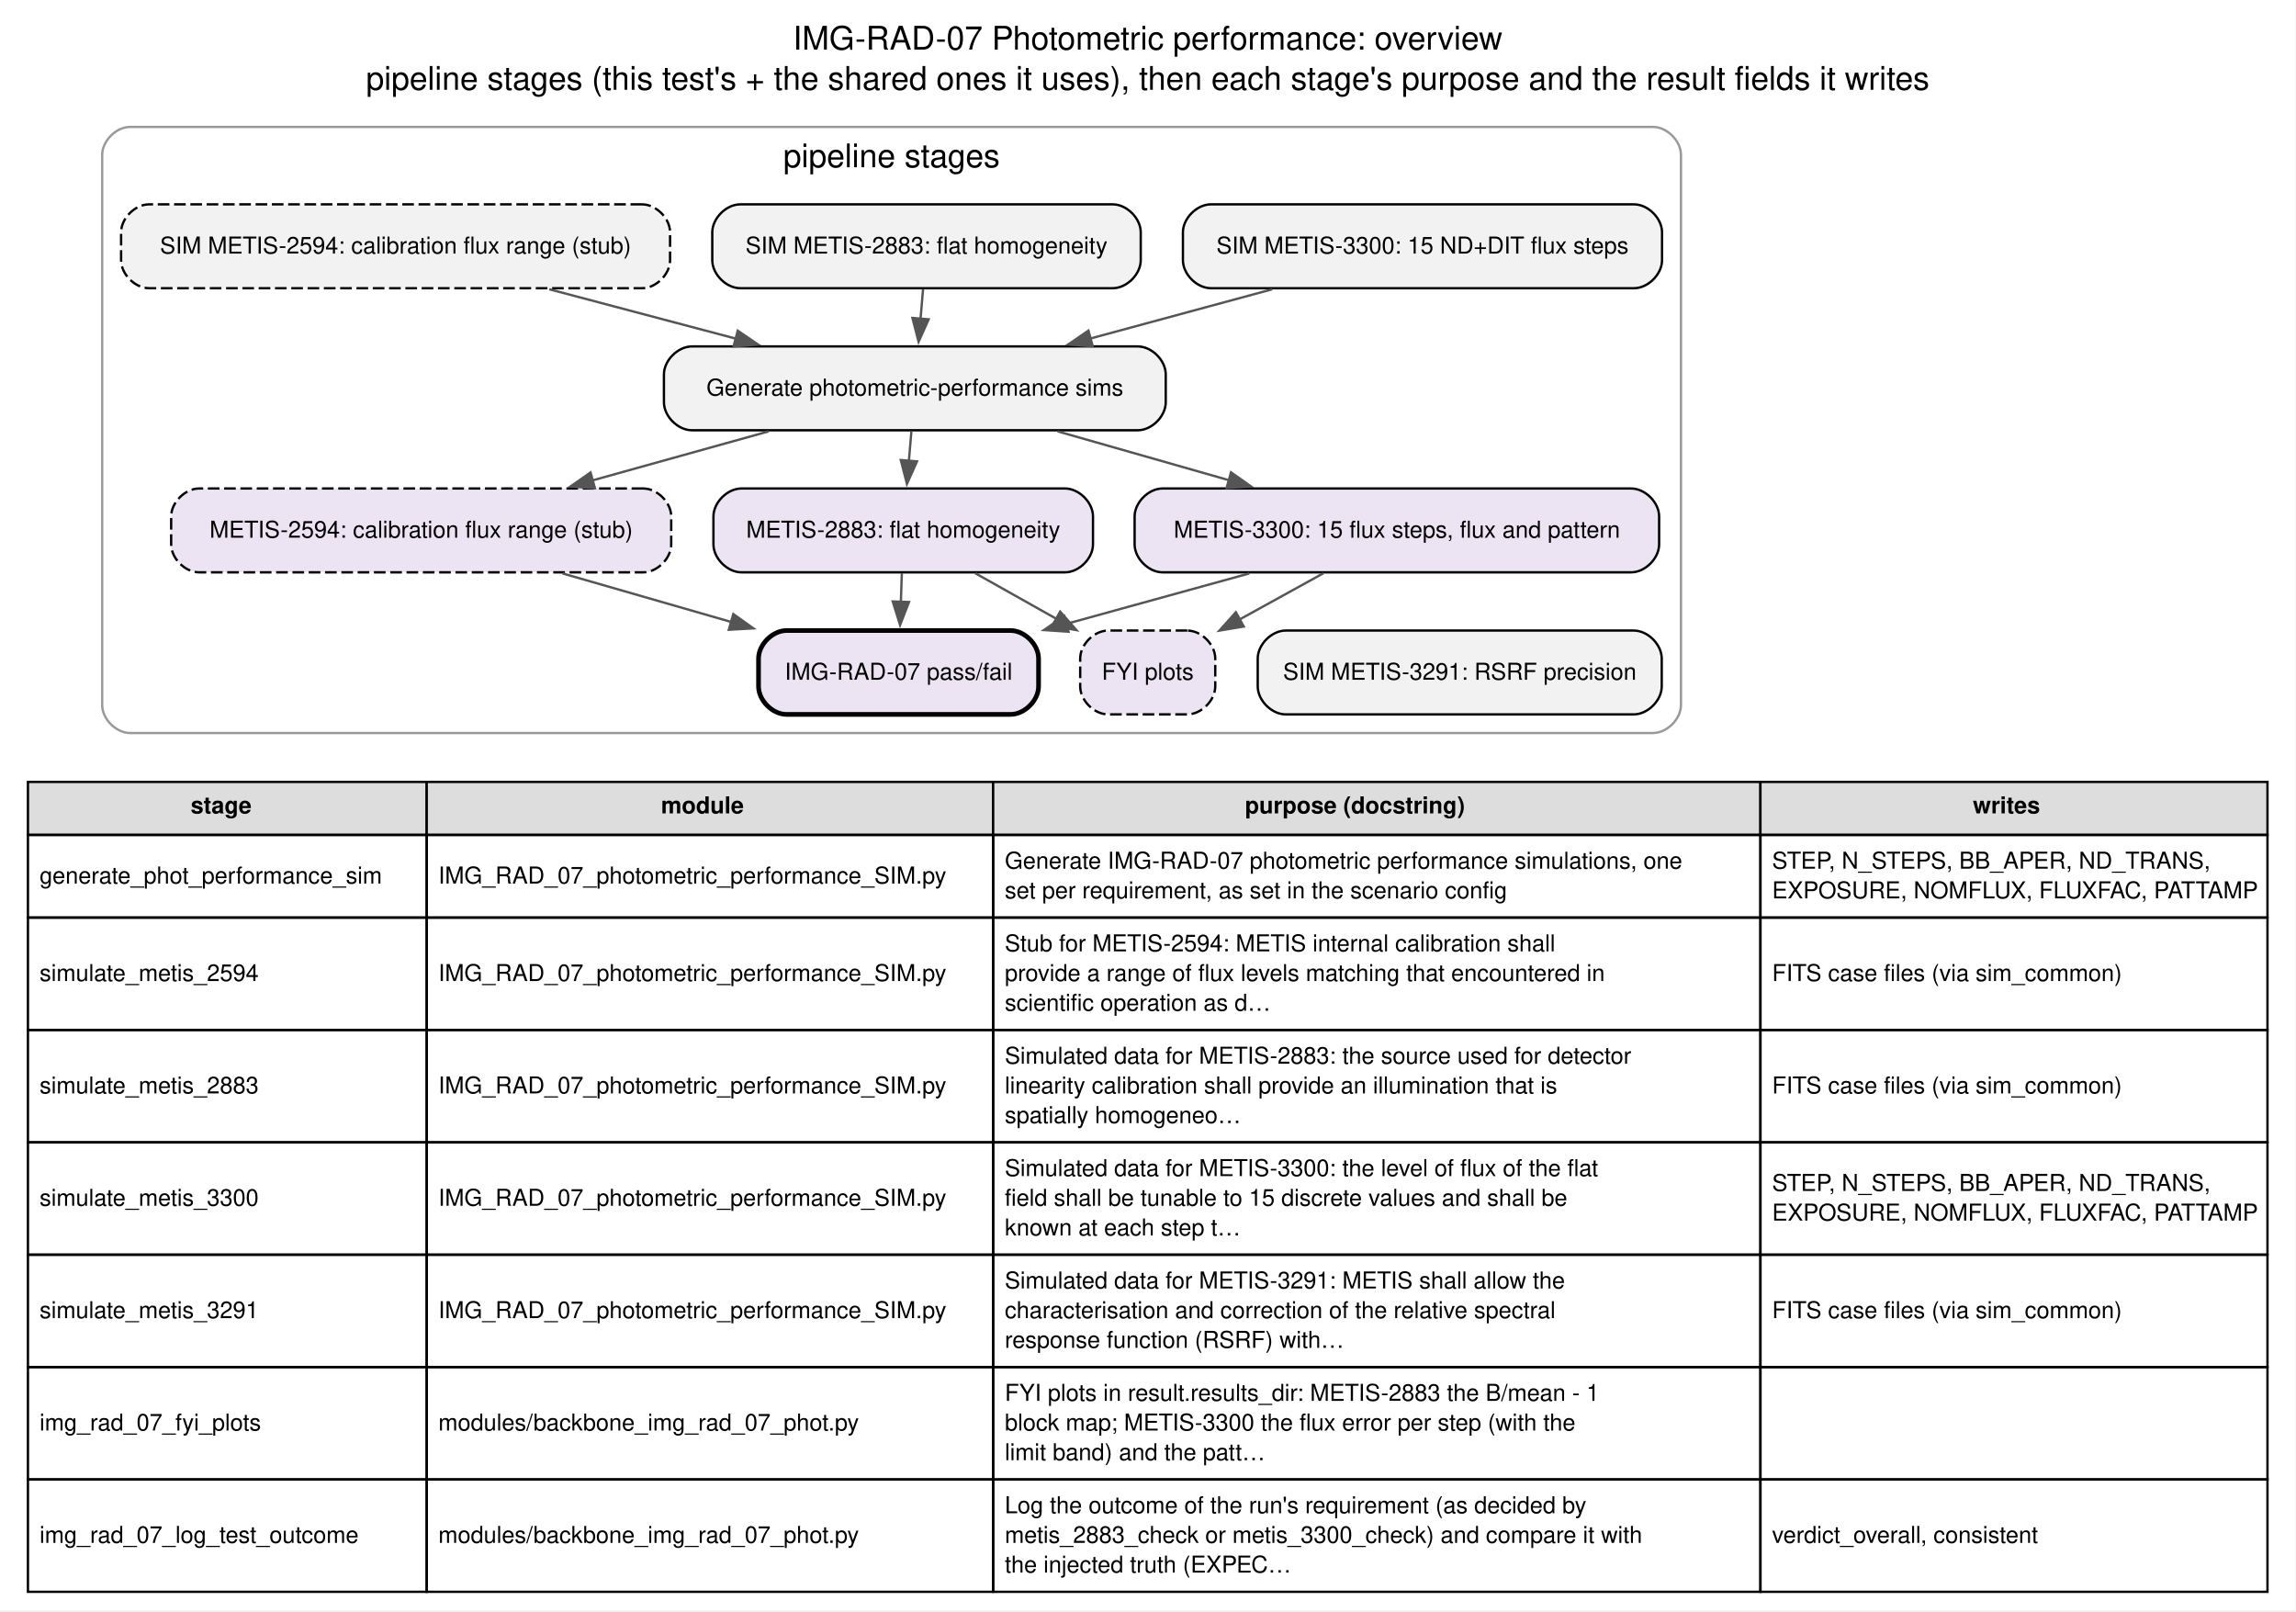
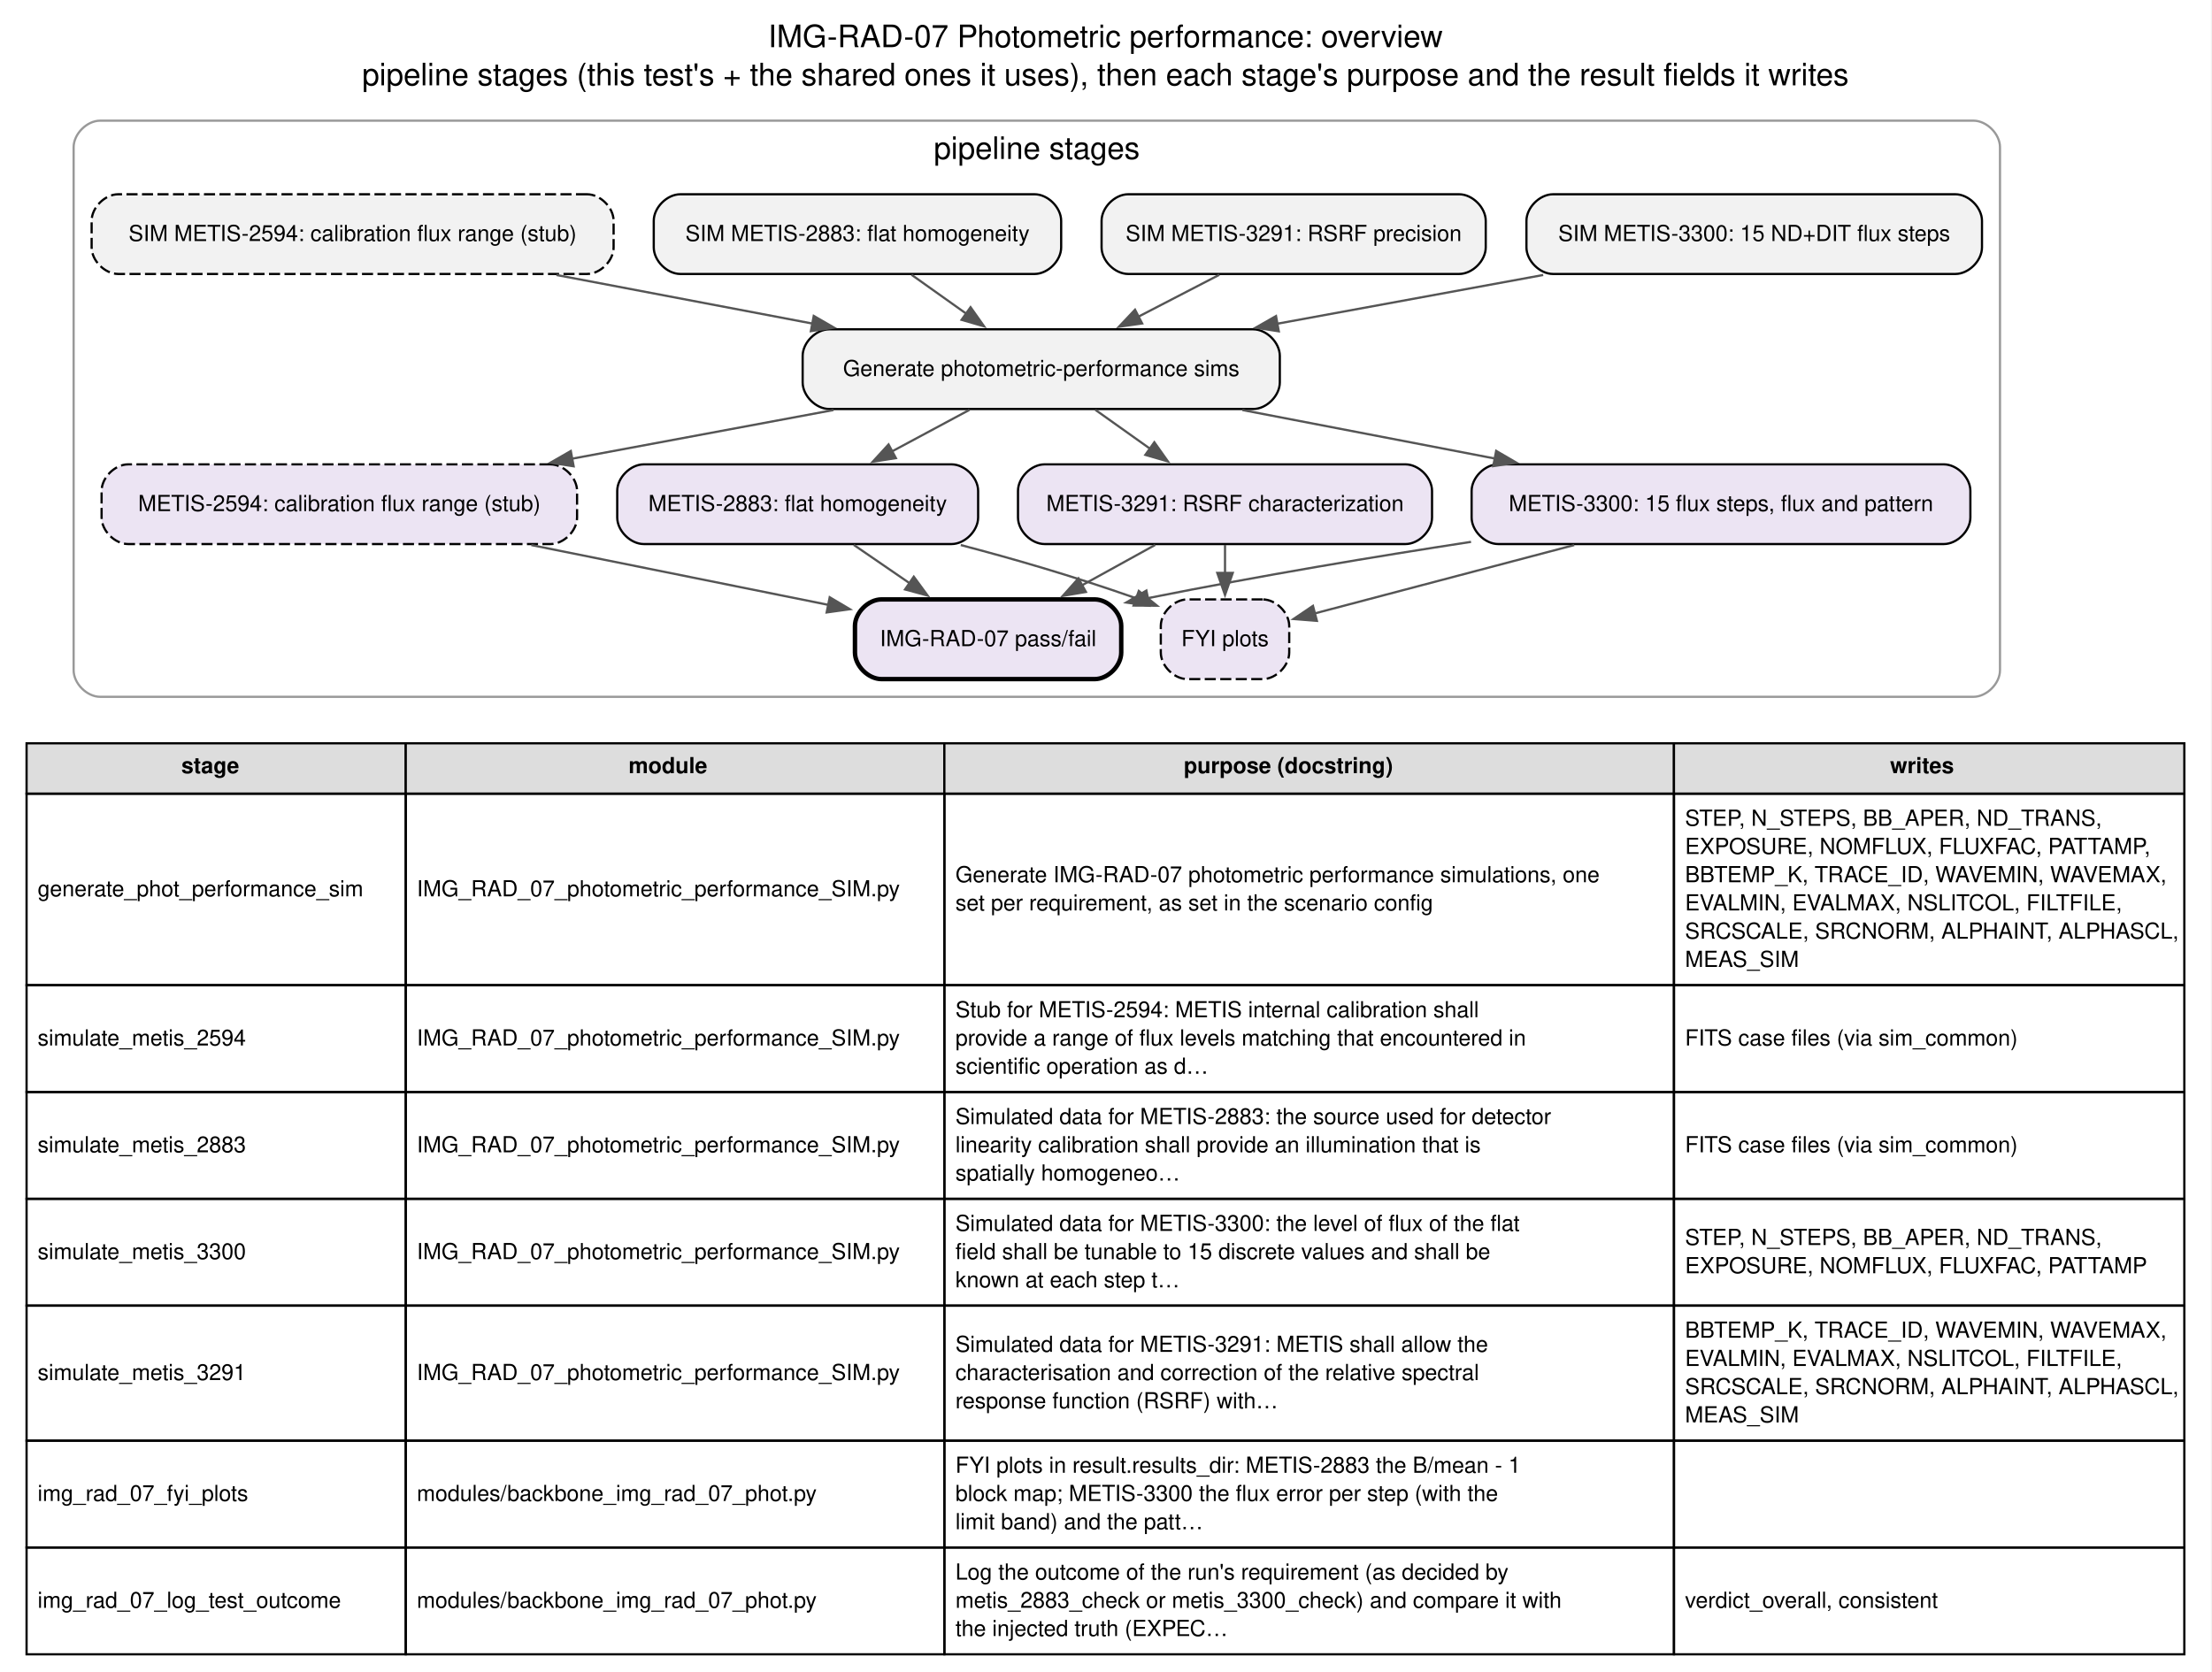
- <svg xmlns="http://www.w3.org/2000/svg" width="986pt" height="692pt" viewBox="0.00 0.00 986.00 692.00">
-   <g id="graph0" class="graph" transform="scale(1 1) rotate(0) translate(4 687.5)">
-     <polygon fill="white" stroke="none" points="-4,4 -4,-687.5 981.75,-687.5 981.75,4 -4,4" />
-     <text xml:space="preserve" text-anchor="middle" x="488.88" y="-666.2" font-family="Helvetica,sans-Serif" font-size="14.00">IMG-RAD-07 Photometric performance: overview</text>
-     <text xml:space="preserve" text-anchor="middle" x="488.88" y="-648.95" font-family="Helvetica,sans-Serif" font-size="14.00">pipeline stages (this test's + the shared ones it uses), then each stage's purpose and the result fields it writes</text>
+ <svg xmlns="http://www.w3.org/2000/svg" width="999pt" height="755pt" viewBox="0.00 0.00 999.00 755.00">
+   <g id="graph0" class="graph" transform="scale(1 1) rotate(0) translate(4 751.25)">
+     <polygon fill="white" stroke="none" points="-4,4 -4,-751.25 994.5,-751.25 994.5,4 -4,4" />
+     <text xml:space="preserve" text-anchor="middle" x="495.25" y="-729.95" font-family="Helvetica,sans-Serif" font-size="14.00">IMG-RAD-07 Photometric performance: overview</text>
+     <text xml:space="preserve" text-anchor="middle" x="495.25" y="-712.7" font-family="Helvetica,sans-Serif" font-size="14.00">pipeline stages (this test's + the shared ones it uses), then each stage's purpose and the result fields it writes</text>
    <g id="clust1" class="cluster">
-       <path fill="none" stroke="#999999" d="M51.88,-372.75C51.88,-372.75 705.88,-372.75 705.88,-372.75 711.88,-372.75 717.88,-378.75 717.88,-384.75 717.88,-384.75 717.88,-621 717.88,-621 717.88,-627 711.88,-633 705.88,-633 705.88,-633 51.88,-633 51.88,-633 45.88,-633 39.88,-627 39.88,-621 39.88,-621 39.88,-384.75 39.88,-384.75 39.88,-378.75 45.88,-372.75 51.88,-372.75" />
-       <text xml:space="preserve" text-anchor="middle" x="378.88" y="-615.7" font-family="Helvetica,sans-Serif" font-size="14.00">pipeline stages</text>
+       <path fill="none" stroke="#999999" d="M41.25,-436.5C41.25,-436.5 887.25,-436.5 887.25,-436.5 893.25,-436.5 899.25,-442.5 899.25,-448.5 899.25,-448.5 899.25,-684.75 899.25,-684.75 899.25,-690.75 893.25,-696.75 887.25,-696.75 887.25,-696.75 41.25,-696.75 41.25,-696.75 35.25,-696.75 29.25,-690.75 29.25,-684.75 29.25,-684.75 29.25,-448.5 29.25,-448.5 29.25,-442.5 35.25,-436.5 41.25,-436.5" />
+       <text xml:space="preserve" text-anchor="middle" x="464.25" y="-679.45" font-family="Helvetica,sans-Serif" font-size="14.00">pipeline stages</text>
    </g>
    <g id="node1" class="node">
-       <path fill="#f2f2f2" stroke="black" d="M484.62,-538.75C484.62,-538.75 293.12,-538.75 293.12,-538.75 287.12,-538.75 281.12,-532.75 281.12,-526.75 281.12,-526.75 281.12,-514.75 281.12,-514.75 281.12,-508.75 287.12,-502.75 293.12,-502.75 293.12,-502.75 484.62,-502.75 484.62,-502.75 490.62,-502.75 496.62,-508.75 496.62,-514.75 496.62,-514.75 496.62,-526.75 496.62,-526.75 496.62,-532.75 490.62,-538.75 484.62,-538.75" />
-       <text xml:space="preserve" text-anchor="middle" x="388.88" y="-517.62" font-family="Helvetica,sans-Serif" font-size="10.00">Generate photometric-performance sims</text>
+       <path fill="#f2f2f2" stroke="black" d="M562,-602.5C562,-602.5 370.5,-602.5 370.5,-602.5 364.5,-602.5 358.5,-596.5 358.5,-590.5 358.5,-590.5 358.5,-578.5 358.5,-578.5 358.5,-572.5 364.5,-566.5 370.5,-566.5 370.5,-566.5 562,-566.5 562,-566.5 568,-566.5 574,-572.5 574,-578.5 574,-578.5 574,-590.5 574,-590.5 574,-596.5 568,-602.5 562,-602.5" />
+       <text xml:space="preserve" text-anchor="middle" x="466.25" y="-581.38" font-family="Helvetica,sans-Serif" font-size="10.00">Generate photometric-performance sims</text>
    </g>
    <g id="node4" class="node">
-       <path fill="#ece4f3" stroke="black" stroke-dasharray="5,2" d="M272.25,-477.75C272.25,-477.75 81.5,-477.75 81.5,-477.75 75.5,-477.75 69.5,-471.75 69.5,-465.75 69.5,-465.75 69.5,-453.75 69.5,-453.75 69.5,-447.75 75.5,-441.75 81.5,-441.75 81.5,-441.75 272.25,-441.75 272.25,-441.75 278.25,-441.75 284.25,-447.75 284.25,-453.75 284.25,-453.75 284.25,-465.75 284.25,-465.75 284.25,-471.75 278.25,-477.75 272.25,-477.75" />
-       <text xml:space="preserve" text-anchor="middle" x="176.88" y="-456.62" font-family="Helvetica,sans-Serif" font-size="10.00">METIS-2594: calibration flux range (stub)</text>
-     </g>
-     <g id="edge9" class="edge">
-       <path fill="none" stroke="#555555" d="M326.13,-502.29C302.3,-495.66 274.96,-488.05 250.24,-481.17" />
-       <polygon fill="#555555" stroke="#555555" points="251.49,-477.88 240.92,-478.57 249.61,-484.63 251.49,-477.88" />
+       <path fill="#ece4f3" stroke="black" stroke-dasharray="5,2" d="M244.62,-541.5C244.62,-541.5 53.88,-541.5 53.88,-541.5 47.88,-541.5 41.88,-535.5 41.88,-529.5 41.88,-529.5 41.88,-517.5 41.88,-517.5 41.88,-511.5 47.88,-505.5 53.88,-505.5 53.88,-505.5 244.62,-505.5 244.62,-505.5 250.62,-505.5 256.62,-511.5 256.62,-517.5 256.62,-517.5 256.62,-529.5 256.62,-529.5 256.62,-535.5 250.62,-541.5 244.62,-541.5" />
+       <text xml:space="preserve" text-anchor="middle" x="149.25" y="-520.38" font-family="Helvetica,sans-Serif" font-size="10.00">METIS-2594: calibration flux range (stub)</text>
+     </g>
+     <g id="edge12" class="edge">
+       <path fill="none" stroke="#555555" d="M372.43,-566.04C335.29,-559.13 292.43,-551.15 254.26,-544.04" />
+       <polygon fill="#555555" stroke="#555555" points="255.07,-540.63 244.59,-542.25 253.79,-547.52 255.07,-540.63" />
    </g>
    <g id="node5" class="node">
-       <path fill="#ece4f3" stroke="black" d="M453.38,-477.75C453.38,-477.75 314.38,-477.75 314.38,-477.75 308.38,-477.75 302.38,-471.75 302.38,-465.75 302.38,-465.75 302.38,-453.75 302.38,-453.75 302.38,-447.75 308.38,-441.75 314.38,-441.75 314.38,-441.75 453.38,-441.75 453.38,-441.75 459.38,-441.75 465.38,-447.75 465.38,-453.75 465.38,-453.75 465.38,-465.75 465.38,-465.75 465.38,-471.75 459.38,-477.75 453.38,-477.75" />
-       <text xml:space="preserve" text-anchor="middle" x="383.88" y="-456.62" font-family="Helvetica,sans-Serif" font-size="10.00">METIS-2883: flat homogeneity</text>
-     </g>
-     <g id="edge10" class="edge">
-       <path fill="none" stroke="#555555" d="M387.4,-502.37C387.06,-498.32 386.69,-493.91 386.31,-489.52" />
-       <polygon fill="#555555" stroke="#555555" points="389.81,-489.39 385.48,-479.72 382.84,-489.98 389.81,-489.39" />
+       <path fill="#ece4f3" stroke="black" d="M425.75,-541.5C425.75,-541.5 286.75,-541.5 286.75,-541.5 280.75,-541.5 274.75,-535.5 274.75,-529.5 274.75,-529.5 274.75,-517.5 274.75,-517.5 274.75,-511.5 280.75,-505.5 286.75,-505.5 286.75,-505.5 425.75,-505.5 425.75,-505.5 431.75,-505.5 437.75,-511.5 437.75,-517.5 437.75,-517.5 437.75,-529.5 437.75,-529.5 437.75,-535.5 431.75,-541.5 425.75,-541.5" />
+       <text xml:space="preserve" text-anchor="middle" x="356.25" y="-520.38" font-family="Helvetica,sans-Serif" font-size="10.00">METIS-2883: flat homogeneity</text>
+     </g>
+     <g id="edge13" class="edge">
+       <path fill="none" stroke="#555555" d="M433.84,-566.12C422.86,-560.23 410.43,-553.56 398.78,-547.31" />
+       <polygon fill="#555555" stroke="#555555" points="400.61,-544.32 390.14,-542.68 397.3,-550.49 400.61,-544.32" />
    </g>
    <g id="node6" class="node">
-       <path fill="#ece4f3" stroke="black" d="M696.5,-477.75C696.5,-477.75 495.25,-477.75 495.25,-477.75 489.25,-477.75 483.25,-471.75 483.25,-465.75 483.25,-465.75 483.25,-453.75 483.25,-453.75 483.25,-447.75 489.25,-441.75 495.25,-441.75 495.25,-441.75 696.5,-441.75 696.5,-441.75 702.5,-441.75 708.5,-447.75 708.5,-453.75 708.5,-453.75 708.5,-465.75 708.5,-465.75 708.5,-471.75 702.5,-477.75 696.5,-477.75" />
-       <text xml:space="preserve" text-anchor="middle" x="595.88" y="-456.62" font-family="Helvetica,sans-Serif" font-size="10.00">METIS-3300: 15 flux steps, flux and pattern</text>
-     </g>
-     <g id="edge11" class="edge">
-       <path fill="none" stroke="#555555" d="M450.14,-502.29C473.3,-495.69 499.86,-488.12 523.91,-481.26" />
-       <polygon fill="#555555" stroke="#555555" points="524.65,-484.69 533.31,-478.58 522.73,-477.96 524.65,-484.69" />
+       <path fill="#ece4f3" stroke="black" d="M630.75,-541.5C630.75,-541.5 467.75,-541.5 467.75,-541.5 461.75,-541.5 455.75,-535.5 455.75,-529.5 455.75,-529.5 455.75,-517.5 455.75,-517.5 455.75,-511.5 461.75,-505.5 467.75,-505.5 467.75,-505.5 630.75,-505.5 630.75,-505.5 636.75,-505.5 642.75,-511.5 642.75,-517.5 642.75,-517.5 642.75,-529.5 642.75,-529.5 642.75,-535.5 636.75,-541.5 630.75,-541.5" />
+       <text xml:space="preserve" text-anchor="middle" x="549.25" y="-520.38" font-family="Helvetica,sans-Serif" font-size="10.00">METIS-3291: RSRF characterization</text>
+     </g>
+     <g id="edge14" class="edge">
+       <path fill="none" stroke="#555555" d="M490.7,-566.12C498.49,-560.59 507.24,-554.36 515.55,-548.45" />
+       <polygon fill="#555555" stroke="#555555" points="517.33,-551.49 523.45,-542.84 513.27,-545.78 517.33,-551.49" />
+     </g>
+     <g id="node7" class="node">
+       <path fill="#ece4f3" stroke="black" d="M873.88,-541.5C873.88,-541.5 672.62,-541.5 672.62,-541.5 666.62,-541.5 660.62,-535.5 660.62,-529.5 660.62,-529.5 660.62,-517.5 660.62,-517.5 660.62,-511.5 666.62,-505.5 672.62,-505.5 672.62,-505.5 873.88,-505.5 873.88,-505.5 879.88,-505.5 885.88,-511.5 885.88,-517.5 885.88,-517.5 885.88,-529.5 885.88,-529.5 885.88,-535.5 879.88,-541.5 873.88,-541.5" />
+       <text xml:space="preserve" text-anchor="middle" x="773.25" y="-520.38" font-family="Helvetica,sans-Serif" font-size="10.00">METIS-3300: 15 flux steps, flux and pattern</text>
+     </g>
+     <g id="edge15" class="edge">
+       <path fill="none" stroke="#555555" d="M557.11,-566.04C592.93,-559.16 634.23,-551.22 671.07,-544.14" />
+       <polygon fill="#555555" stroke="#555555" points="671.71,-547.58 680.87,-542.25 670.39,-540.7 671.71,-547.58" />
    </g>
    <g id="node2" class="node">
-       <path fill="#ece4f3" stroke="black" stroke-dasharray="5,2" d="M505.88,-416.75C505.88,-416.75 471.88,-416.75 471.88,-416.75 465.88,-416.75 459.88,-410.75 459.88,-404.75 459.88,-404.75 459.88,-392.75 459.88,-392.75 459.88,-386.75 465.88,-380.75 471.88,-380.75 471.88,-380.75 505.88,-380.75 505.88,-380.75 511.88,-380.75 517.88,-386.75 517.88,-392.75 517.88,-392.75 517.88,-404.75 517.88,-404.75 517.88,-410.75 511.88,-416.75 505.88,-416.75" />
-       <text xml:space="preserve" text-anchor="middle" x="488.88" y="-395.62" font-family="Helvetica,sans-Serif" font-size="10.00">FYI plots</text>
-     </g>
-     <g id="node11" class="node">
-       <polygon fill="#dddddd" stroke="none" points="8,-329 8,-351.75 179.25,-351.75 179.25,-329 8,-329" />
-       <polygon fill="none" stroke="black" points="8,-329 8,-351.75 179.25,-351.75 179.25,-329 8,-329" />
-       <text xml:space="preserve" text-anchor="start" x="77.88" y="-338.25" font-family="Helvetica,sans-Serif" font-weight="bold" font-size="10.00">stage</text>
-       <polygon fill="#dddddd" stroke="none" points="179.25,-329 179.25,-351.75 422.5,-351.75 422.5,-329 179.25,-329" />
-       <polygon fill="none" stroke="black" points="179.25,-329 179.25,-351.75 422.5,-351.75 422.5,-329 179.25,-329" />
-       <text xml:space="preserve" text-anchor="start" x="279.88" y="-338.25" font-family="Helvetica,sans-Serif" font-weight="bold" font-size="10.00">module</text>
-       <polygon fill="#dddddd" stroke="none" points="422.5,-329 422.5,-351.75 752,-351.75 752,-329 422.5,-329" />
-       <polygon fill="none" stroke="black" points="422.5,-329 422.5,-351.75 752,-351.75 752,-329 422.5,-329" />
-       <text xml:space="preserve" text-anchor="start" x="530.62" y="-338.25" font-family="Helvetica,sans-Serif" font-weight="bold" font-size="10.00">purpose (docstring)</text>
-       <polygon fill="#dddddd" stroke="none" points="752,-329 752,-351.75 969.75,-351.75 969.75,-329 752,-329" />
-       <polygon fill="none" stroke="black" points="752,-329 752,-351.75 969.75,-351.75 969.75,-329 752,-329" />
-       <text xml:space="preserve" text-anchor="start" x="843.25" y="-338.25" font-family="Helvetica,sans-Serif" font-weight="bold" font-size="10.00">writes</text>
-       <polygon fill="none" stroke="black" points="8,-293.5 8,-329 179.25,-329 179.25,-293.5 8,-293.5" />
-       <text xml:space="preserve" text-anchor="start" x="13" y="-308.12" font-family="Helvetica,sans-Serif" font-size="10.00">generate_phot_performance_sim</text>
-       <polygon fill="none" stroke="black" points="179.25,-293.5 179.25,-329 422.5,-329 422.5,-293.5 179.25,-293.5" />
-       <text xml:space="preserve" text-anchor="start" x="184.25" y="-308.12" font-family="Helvetica,sans-Serif" font-size="10.00">IMG_RAD_07_photometric_performance_SIM.py</text>
-       <polygon fill="none" stroke="black" points="422.5,-293.5 422.5,-329 752,-329 752,-293.5 422.5,-293.5" />
-       <text xml:space="preserve" text-anchor="start" x="427.5" y="-314.5" font-family="Helvetica,sans-Serif" font-size="10.00">Generate IMG-RAD-07 photometric performance simulations, one</text>
-       <text xml:space="preserve" text-anchor="start" x="427.5" y="-301.75" font-family="Helvetica,sans-Serif" font-size="10.00">set per requirement, as set in the scenario config</text>
-       <polygon fill="none" stroke="black" points="752,-293.5 752,-329 969.75,-329 969.75,-293.5 752,-293.5" />
-       <text xml:space="preserve" text-anchor="start" x="757" y="-314.5" font-family="Helvetica,sans-Serif" font-size="10.00">STEP, N_STEPS, BB_APER, ND_TRANS,</text>
-       <text xml:space="preserve" text-anchor="start" x="757" y="-301.75" font-family="Helvetica,sans-Serif" font-size="10.00">EXPOSURE, NOMFLUX, FLUXFAC, PATTAMP</text>
-       <polygon fill="none" stroke="black" points="8,-245.25 8,-293.5 179.25,-293.5 179.25,-245.25 8,-245.25" />
-       <text xml:space="preserve" text-anchor="start" x="13" y="-266.25" font-family="Helvetica,sans-Serif" font-size="10.00">simulate_metis_2594</text>
-       <polygon fill="none" stroke="black" points="179.25,-245.25 179.25,-293.5 422.5,-293.5 422.5,-245.25 179.25,-245.25" />
-       <text xml:space="preserve" text-anchor="start" x="184.25" y="-266.25" font-family="Helvetica,sans-Serif" font-size="10.00">IMG_RAD_07_photometric_performance_SIM.py</text>
-       <polygon fill="none" stroke="black" points="422.5,-245.25 422.5,-293.5 752,-293.5 752,-245.25 422.5,-245.25" />
-       <text xml:space="preserve" text-anchor="start" x="427.5" y="-279" font-family="Helvetica,sans-Serif" font-size="10.00">Stub for METIS-2594: METIS internal calibration shall</text>
-       <text xml:space="preserve" text-anchor="start" x="427.5" y="-266.25" font-family="Helvetica,sans-Serif" font-size="10.00">provide a range of flux levels matching that encountered in</text>
-       <text xml:space="preserve" text-anchor="start" x="427.5" y="-253.5" font-family="Helvetica,sans-Serif" font-size="10.00">scientific operation as d…</text>
-       <polygon fill="none" stroke="black" points="752,-245.25 752,-293.5 969.75,-293.5 969.75,-245.25 752,-245.25" />
-       <text xml:space="preserve" text-anchor="start" x="757" y="-266.25" font-family="Helvetica,sans-Serif" font-size="10.00">FITS case files (via sim_common)</text>
-       <polygon fill="none" stroke="black" points="8,-197 8,-245.25 179.25,-245.25 179.25,-197 8,-197" />
-       <text xml:space="preserve" text-anchor="start" x="13" y="-218" font-family="Helvetica,sans-Serif" font-size="10.00">simulate_metis_2883</text>
-       <polygon fill="none" stroke="black" points="179.25,-197 179.25,-245.25 422.5,-245.25 422.5,-197 179.25,-197" />
-       <text xml:space="preserve" text-anchor="start" x="184.25" y="-218" font-family="Helvetica,sans-Serif" font-size="10.00">IMG_RAD_07_photometric_performance_SIM.py</text>
-       <polygon fill="none" stroke="black" points="422.5,-197 422.5,-245.25 752,-245.25 752,-197 422.5,-197" />
-       <text xml:space="preserve" text-anchor="start" x="427.5" y="-230.75" font-family="Helvetica,sans-Serif" font-size="10.00">Simulated data for METIS-2883: the source used for detector</text>
-       <text xml:space="preserve" text-anchor="start" x="427.5" y="-218" font-family="Helvetica,sans-Serif" font-size="10.00">linearity calibration shall provide an illumination that is</text>
-       <text xml:space="preserve" text-anchor="start" x="427.5" y="-205.25" font-family="Helvetica,sans-Serif" font-size="10.00">spatially homogeneo…</text>
-       <polygon fill="none" stroke="black" points="752,-197 752,-245.25 969.75,-245.25 969.75,-197 752,-197" />
-       <text xml:space="preserve" text-anchor="start" x="757" y="-218" font-family="Helvetica,sans-Serif" font-size="10.00">FITS case files (via sim_common)</text>
-       <polygon fill="none" stroke="black" points="8,-148.75 8,-197 179.25,-197 179.25,-148.75 8,-148.75" />
-       <text xml:space="preserve" text-anchor="start" x="13" y="-169.75" font-family="Helvetica,sans-Serif" font-size="10.00">simulate_metis_3300</text>
-       <polygon fill="none" stroke="black" points="179.25,-148.75 179.25,-197 422.5,-197 422.5,-148.75 179.25,-148.75" />
-       <text xml:space="preserve" text-anchor="start" x="184.25" y="-169.75" font-family="Helvetica,sans-Serif" font-size="10.00">IMG_RAD_07_photometric_performance_SIM.py</text>
-       <polygon fill="none" stroke="black" points="422.5,-148.75 422.5,-197 752,-197 752,-148.75 422.5,-148.75" />
-       <text xml:space="preserve" text-anchor="start" x="427.5" y="-182.5" font-family="Helvetica,sans-Serif" font-size="10.00">Simulated data for METIS-3300: the level of flux of the flat</text>
-       <text xml:space="preserve" text-anchor="start" x="427.5" y="-169.75" font-family="Helvetica,sans-Serif" font-size="10.00">field shall be tunable to 15 discrete values and shall be</text>
-       <text xml:space="preserve" text-anchor="start" x="427.5" y="-157" font-family="Helvetica,sans-Serif" font-size="10.00">known at each step t…</text>
-       <polygon fill="none" stroke="black" points="752,-148.75 752,-197 969.75,-197 969.75,-148.75 752,-148.75" />
-       <text xml:space="preserve" text-anchor="start" x="757" y="-176.12" font-family="Helvetica,sans-Serif" font-size="10.00">STEP, N_STEPS, BB_APER, ND_TRANS,</text>
-       <text xml:space="preserve" text-anchor="start" x="757" y="-163.38" font-family="Helvetica,sans-Serif" font-size="10.00">EXPOSURE, NOMFLUX, FLUXFAC, PATTAMP</text>
-       <polygon fill="none" stroke="black" points="8,-100.5 8,-148.75 179.25,-148.75 179.25,-100.5 8,-100.5" />
-       <text xml:space="preserve" text-anchor="start" x="13" y="-121.5" font-family="Helvetica,sans-Serif" font-size="10.00">simulate_metis_3291</text>
-       <polygon fill="none" stroke="black" points="179.25,-100.5 179.25,-148.75 422.5,-148.75 422.5,-100.5 179.25,-100.5" />
-       <text xml:space="preserve" text-anchor="start" x="184.25" y="-121.5" font-family="Helvetica,sans-Serif" font-size="10.00">IMG_RAD_07_photometric_performance_SIM.py</text>
-       <polygon fill="none" stroke="black" points="422.5,-100.5 422.5,-148.75 752,-148.75 752,-100.5 422.5,-100.5" />
-       <text xml:space="preserve" text-anchor="start" x="427.5" y="-134.25" font-family="Helvetica,sans-Serif" font-size="10.00">Simulated data for METIS-3291: METIS shall allow the</text>
-       <text xml:space="preserve" text-anchor="start" x="427.5" y="-121.5" font-family="Helvetica,sans-Serif" font-size="10.00">characterisation and correction of the relative spectral</text>
-       <text xml:space="preserve" text-anchor="start" x="427.5" y="-108.75" font-family="Helvetica,sans-Serif" font-size="10.00">response function (RSRF) with…</text>
-       <polygon fill="none" stroke="black" points="752,-100.5 752,-148.75 969.75,-148.75 969.75,-100.5 752,-100.5" />
-       <text xml:space="preserve" text-anchor="start" x="757" y="-121.5" font-family="Helvetica,sans-Serif" font-size="10.00">FITS case files (via sim_common)</text>
+       <path fill="#ece4f3" stroke="black" stroke-dasharray="5,2" d="M566.25,-480.5C566.25,-480.5 532.25,-480.5 532.25,-480.5 526.25,-480.5 520.25,-474.5 520.25,-468.5 520.25,-468.5 520.25,-456.5 520.25,-456.5 520.25,-450.5 526.25,-444.5 532.25,-444.5 532.25,-444.5 566.25,-444.5 566.25,-444.5 572.25,-444.5 578.25,-450.5 578.25,-456.5 578.25,-456.5 578.25,-468.5 578.25,-468.5 578.25,-474.5 572.25,-480.5 566.25,-480.5" />
+       <text xml:space="preserve" text-anchor="middle" x="549.25" y="-459.38" font-family="Helvetica,sans-Serif" font-size="10.00">FYI plots</text>
+     </g>
+     <g id="node12" class="node">
+       <polygon fill="#dddddd" stroke="none" points="8,-392.75 8,-415.5 179.25,-415.5 179.25,-392.75 8,-392.75" />
+       <polygon fill="none" stroke="black" points="8,-392.75 8,-415.5 179.25,-415.5 179.25,-392.75 8,-392.75" />
+       <text xml:space="preserve" text-anchor="start" x="77.88" y="-402" font-family="Helvetica,sans-Serif" font-weight="bold" font-size="10.00">stage</text>
+       <polygon fill="#dddddd" stroke="none" points="179.25,-392.75 179.25,-415.5 422.5,-415.5 422.5,-392.75 179.25,-392.75" />
+       <polygon fill="none" stroke="black" points="179.25,-392.75 179.25,-415.5 422.5,-415.5 422.5,-392.75 179.25,-392.75" />
+       <text xml:space="preserve" text-anchor="start" x="279.88" y="-402" font-family="Helvetica,sans-Serif" font-weight="bold" font-size="10.00">module</text>
+       <polygon fill="#dddddd" stroke="none" points="422.5,-392.75 422.5,-415.5 752,-415.5 752,-392.75 422.5,-392.75" />
+       <polygon fill="none" stroke="black" points="422.5,-392.75 422.5,-415.5 752,-415.5 752,-392.75 422.5,-392.75" />
+       <text xml:space="preserve" text-anchor="start" x="530.62" y="-402" font-family="Helvetica,sans-Serif" font-weight="bold" font-size="10.00">purpose (docstring)</text>
+       <polygon fill="#dddddd" stroke="none" points="752,-392.75 752,-415.5 982.5,-415.5 982.5,-392.75 752,-392.75" />
+       <polygon fill="none" stroke="black" points="752,-392.75 752,-415.5 982.5,-415.5 982.5,-392.75 752,-392.75" />
+       <text xml:space="preserve" text-anchor="start" x="849.62" y="-402" font-family="Helvetica,sans-Serif" font-weight="bold" font-size="10.00">writes</text>
+       <polygon fill="none" stroke="black" points="8,-306.25 8,-392.75 179.25,-392.75 179.25,-306.25 8,-306.25" />
+       <text xml:space="preserve" text-anchor="start" x="13" y="-346.38" font-family="Helvetica,sans-Serif" font-size="10.00">generate_phot_performance_sim</text>
+       <polygon fill="none" stroke="black" points="179.25,-306.25 179.25,-392.75 422.5,-392.75 422.5,-306.25 179.25,-306.25" />
+       <text xml:space="preserve" text-anchor="start" x="184.25" y="-346.38" font-family="Helvetica,sans-Serif" font-size="10.00">IMG_RAD_07_photometric_performance_SIM.py</text>
+       <polygon fill="none" stroke="black" points="422.5,-306.25 422.5,-392.75 752,-392.75 752,-306.25 422.5,-306.25" />
+       <text xml:space="preserve" text-anchor="start" x="427.5" y="-352.75" font-family="Helvetica,sans-Serif" font-size="10.00">Generate IMG-RAD-07 photometric performance simulations, one</text>
+       <text xml:space="preserve" text-anchor="start" x="427.5" y="-340" font-family="Helvetica,sans-Serif" font-size="10.00">set per requirement, as set in the scenario config</text>
+       <polygon fill="none" stroke="black" points="752,-306.25 752,-392.75 982.5,-392.75 982.5,-306.25 752,-306.25" />
+       <text xml:space="preserve" text-anchor="start" x="757" y="-378.25" font-family="Helvetica,sans-Serif" font-size="10.00">STEP, N_STEPS, BB_APER, ND_TRANS,</text>
+       <text xml:space="preserve" text-anchor="start" x="757" y="-365.5" font-family="Helvetica,sans-Serif" font-size="10.00">EXPOSURE, NOMFLUX, FLUXFAC, PATTAMP,</text>
+       <text xml:space="preserve" text-anchor="start" x="757" y="-352.75" font-family="Helvetica,sans-Serif" font-size="10.00">BBTEMP_K, TRACE_ID, WAVEMIN, WAVEMAX,</text>
+       <text xml:space="preserve" text-anchor="start" x="757" y="-340" font-family="Helvetica,sans-Serif" font-size="10.00">EVALMIN, EVALMAX, NSLITCOL, FILTFILE,</text>
+       <text xml:space="preserve" text-anchor="start" x="757" y="-327.25" font-family="Helvetica,sans-Serif" font-size="10.00">SRCSCALE, SRCNORM, ALPHAINT, ALPHASCL,</text>
+       <text xml:space="preserve" text-anchor="start" x="757" y="-314.5" font-family="Helvetica,sans-Serif" font-size="10.00">MEAS_SIM</text>
+       <polygon fill="none" stroke="black" points="8,-258 8,-306.25 179.25,-306.25 179.25,-258 8,-258" />
+       <text xml:space="preserve" text-anchor="start" x="13" y="-279" font-family="Helvetica,sans-Serif" font-size="10.00">simulate_metis_2594</text>
+       <polygon fill="none" stroke="black" points="179.25,-258 179.25,-306.25 422.5,-306.25 422.5,-258 179.25,-258" />
+       <text xml:space="preserve" text-anchor="start" x="184.25" y="-279" font-family="Helvetica,sans-Serif" font-size="10.00">IMG_RAD_07_photometric_performance_SIM.py</text>
+       <polygon fill="none" stroke="black" points="422.5,-258 422.5,-306.25 752,-306.25 752,-258 422.5,-258" />
+       <text xml:space="preserve" text-anchor="start" x="427.5" y="-291.75" font-family="Helvetica,sans-Serif" font-size="10.00">Stub for METIS-2594: METIS internal calibration shall</text>
+       <text xml:space="preserve" text-anchor="start" x="427.5" y="-279" font-family="Helvetica,sans-Serif" font-size="10.00">provide a range of flux levels matching that encountered in</text>
+       <text xml:space="preserve" text-anchor="start" x="427.5" y="-266.25" font-family="Helvetica,sans-Serif" font-size="10.00">scientific operation as d…</text>
+       <polygon fill="none" stroke="black" points="752,-258 752,-306.25 982.5,-306.25 982.5,-258 752,-258" />
+       <text xml:space="preserve" text-anchor="start" x="757" y="-279" font-family="Helvetica,sans-Serif" font-size="10.00">FITS case files (via sim_common)</text>
+       <polygon fill="none" stroke="black" points="8,-209.75 8,-258 179.25,-258 179.25,-209.75 8,-209.75" />
+       <text xml:space="preserve" text-anchor="start" x="13" y="-230.75" font-family="Helvetica,sans-Serif" font-size="10.00">simulate_metis_2883</text>
+       <polygon fill="none" stroke="black" points="179.25,-209.75 179.25,-258 422.5,-258 422.5,-209.75 179.25,-209.75" />
+       <text xml:space="preserve" text-anchor="start" x="184.25" y="-230.75" font-family="Helvetica,sans-Serif" font-size="10.00">IMG_RAD_07_photometric_performance_SIM.py</text>
+       <polygon fill="none" stroke="black" points="422.5,-209.75 422.5,-258 752,-258 752,-209.75 422.5,-209.75" />
+       <text xml:space="preserve" text-anchor="start" x="427.5" y="-243.5" font-family="Helvetica,sans-Serif" font-size="10.00">Simulated data for METIS-2883: the source used for detector</text>
+       <text xml:space="preserve" text-anchor="start" x="427.5" y="-230.75" font-family="Helvetica,sans-Serif" font-size="10.00">linearity calibration shall provide an illumination that is</text>
+       <text xml:space="preserve" text-anchor="start" x="427.5" y="-218" font-family="Helvetica,sans-Serif" font-size="10.00">spatially homogeneo…</text>
+       <polygon fill="none" stroke="black" points="752,-209.75 752,-258 982.5,-258 982.5,-209.75 752,-209.75" />
+       <text xml:space="preserve" text-anchor="start" x="757" y="-230.75" font-family="Helvetica,sans-Serif" font-size="10.00">FITS case files (via sim_common)</text>
+       <polygon fill="none" stroke="black" points="8,-161.5 8,-209.75 179.25,-209.75 179.25,-161.5 8,-161.5" />
+       <text xml:space="preserve" text-anchor="start" x="13" y="-182.5" font-family="Helvetica,sans-Serif" font-size="10.00">simulate_metis_3300</text>
+       <polygon fill="none" stroke="black" points="179.25,-161.5 179.25,-209.75 422.5,-209.75 422.5,-161.5 179.25,-161.5" />
+       <text xml:space="preserve" text-anchor="start" x="184.25" y="-182.5" font-family="Helvetica,sans-Serif" font-size="10.00">IMG_RAD_07_photometric_performance_SIM.py</text>
+       <polygon fill="none" stroke="black" points="422.5,-161.5 422.5,-209.75 752,-209.75 752,-161.5 422.5,-161.5" />
+       <text xml:space="preserve" text-anchor="start" x="427.5" y="-195.25" font-family="Helvetica,sans-Serif" font-size="10.00">Simulated data for METIS-3300: the level of flux of the flat</text>
+       <text xml:space="preserve" text-anchor="start" x="427.5" y="-182.5" font-family="Helvetica,sans-Serif" font-size="10.00">field shall be tunable to 15 discrete values and shall be</text>
+       <text xml:space="preserve" text-anchor="start" x="427.5" y="-169.75" font-family="Helvetica,sans-Serif" font-size="10.00">known at each step t…</text>
+       <polygon fill="none" stroke="black" points="752,-161.5 752,-209.75 982.5,-209.75 982.5,-161.5 752,-161.5" />
+       <text xml:space="preserve" text-anchor="start" x="757" y="-188.88" font-family="Helvetica,sans-Serif" font-size="10.00">STEP, N_STEPS, BB_APER, ND_TRANS,</text>
+       <text xml:space="preserve" text-anchor="start" x="757" y="-176.12" font-family="Helvetica,sans-Serif" font-size="10.00">EXPOSURE, NOMFLUX, FLUXFAC, PATTAMP</text>
+       <polygon fill="none" stroke="black" points="8,-100.5 8,-161.5 179.25,-161.5 179.25,-100.5 8,-100.5" />
+       <text xml:space="preserve" text-anchor="start" x="13" y="-127.88" font-family="Helvetica,sans-Serif" font-size="10.00">simulate_metis_3291</text>
+       <polygon fill="none" stroke="black" points="179.25,-100.5 179.25,-161.5 422.5,-161.5 422.5,-100.5 179.25,-100.5" />
+       <text xml:space="preserve" text-anchor="start" x="184.25" y="-127.88" font-family="Helvetica,sans-Serif" font-size="10.00">IMG_RAD_07_photometric_performance_SIM.py</text>
+       <polygon fill="none" stroke="black" points="422.5,-100.5 422.5,-161.5 752,-161.5 752,-100.5 422.5,-100.5" />
+       <text xml:space="preserve" text-anchor="start" x="427.5" y="-140.62" font-family="Helvetica,sans-Serif" font-size="10.00">Simulated data for METIS-3291: METIS shall allow the</text>
+       <text xml:space="preserve" text-anchor="start" x="427.5" y="-127.88" font-family="Helvetica,sans-Serif" font-size="10.00">characterisation and correction of the relative spectral</text>
+       <text xml:space="preserve" text-anchor="start" x="427.5" y="-115.12" font-family="Helvetica,sans-Serif" font-size="10.00">response function (RSRF) with…</text>
+       <polygon fill="none" stroke="black" points="752,-100.5 752,-161.5 982.5,-161.5 982.5,-100.5 752,-100.5" />
+       <text xml:space="preserve" text-anchor="start" x="757" y="-147" font-family="Helvetica,sans-Serif" font-size="10.00">BBTEMP_K, TRACE_ID, WAVEMIN, WAVEMAX,</text>
+       <text xml:space="preserve" text-anchor="start" x="757" y="-134.25" font-family="Helvetica,sans-Serif" font-size="10.00">EVALMIN, EVALMAX, NSLITCOL, FILTFILE,</text>
+       <text xml:space="preserve" text-anchor="start" x="757" y="-121.5" font-family="Helvetica,sans-Serif" font-size="10.00">SRCSCALE, SRCNORM, ALPHAINT, ALPHASCL,</text>
+       <text xml:space="preserve" text-anchor="start" x="757" y="-108.75" font-family="Helvetica,sans-Serif" font-size="10.00">MEAS_SIM</text>
      <polygon fill="none" stroke="black" points="8,-52.25 8,-100.5 179.25,-100.5 179.25,-52.25 8,-52.25" />
      <text xml:space="preserve" text-anchor="start" x="13" y="-73.25" font-family="Helvetica,sans-Serif" font-size="10.00">img_rad_07_fyi_plots</text>
      <polygon fill="none" stroke="black" points="179.25,-52.25 179.25,-100.5 422.5,-100.5 422.5,-52.25 179.25,-52.25" />
      <text xml:space="preserve" text-anchor="start" x="184.25" y="-73.25" font-family="Helvetica,sans-Serif" font-size="10.00">modules/backbone_img_rad_07_phot.py</text>
      <polygon fill="none" stroke="black" points="422.5,-52.25 422.5,-100.5 752,-100.5 752,-52.25 422.5,-52.25" />
      <text xml:space="preserve" text-anchor="start" x="427.5" y="-86" font-family="Helvetica,sans-Serif" font-size="10.00">FYI plots in result.results_dir: METIS-2883 the B/mean - 1</text>
      <text xml:space="preserve" text-anchor="start" x="427.5" y="-73.25" font-family="Helvetica,sans-Serif" font-size="10.00">block map; METIS-3300 the flux error per step (with the</text>
      <text xml:space="preserve" text-anchor="start" x="427.5" y="-60.5" font-family="Helvetica,sans-Serif" font-size="10.00">limit band) and the patt…</text>
-       <polygon fill="none" stroke="black" points="752,-52.25 752,-100.5 969.75,-100.5 969.75,-52.25 752,-52.25" />
+       <polygon fill="none" stroke="black" points="752,-52.25 752,-100.5 982.5,-100.5 982.5,-52.25 752,-52.25" />
      <polygon fill="none" stroke="black" points="8,-4 8,-52.25 179.25,-52.25 179.25,-4 8,-4" />
      <text xml:space="preserve" text-anchor="start" x="13" y="-25" font-family="Helvetica,sans-Serif" font-size="10.00">img_rad_07_log_test_outcome</text>
      <polygon fill="none" stroke="black" points="179.25,-4 179.25,-52.25 422.5,-52.25 422.5,-4 179.25,-4" />
      <text xml:space="preserve" text-anchor="start" x="184.25" y="-25" font-family="Helvetica,sans-Serif" font-size="10.00">modules/backbone_img_rad_07_phot.py</text>
      <polygon fill="none" stroke="black" points="422.5,-4 422.5,-52.25 752,-52.25 752,-4 422.5,-4" />
      <text xml:space="preserve" text-anchor="start" x="427.5" y="-37.75" font-family="Helvetica,sans-Serif" font-size="10.00">Log the outcome of the run's requirement (as decided by</text>
      <text xml:space="preserve" text-anchor="start" x="427.5" y="-25" font-family="Helvetica,sans-Serif" font-size="10.00">metis_2883_check or metis_3300_check) and compare it with</text>
      <text xml:space="preserve" text-anchor="start" x="427.5" y="-12.25" font-family="Helvetica,sans-Serif" font-size="10.00">the injected truth (EXPEC…</text>
-       <polygon fill="none" stroke="black" points="752,-4 752,-52.25 969.75,-52.25 969.75,-4 752,-4" />
+       <polygon fill="none" stroke="black" points="752,-4 752,-52.25 982.5,-52.25 982.5,-4 752,-4" />
      <text xml:space="preserve" text-anchor="start" x="757" y="-25" font-family="Helvetica,sans-Serif" font-size="10.00">verdict_overall, consistent</text>
    </g>
    <g id="node3" class="node">
-       <path fill="#ece4f3" stroke="black" stroke-width="2" d="M430,-416.75C430,-416.75 333.75,-416.75 333.75,-416.75 327.75,-416.75 321.75,-410.75 321.75,-404.75 321.75,-404.75 321.75,-392.75 321.75,-392.75 321.75,-386.75 327.75,-380.75 333.75,-380.75 333.75,-380.75 430,-380.75 430,-380.75 436,-380.75 442,-386.75 442,-392.75 442,-392.75 442,-404.75 442,-404.75 442,-410.75 436,-416.75 430,-416.75" />
-       <text xml:space="preserve" text-anchor="middle" x="381.88" y="-395.62" font-family="Helvetica,sans-Serif" font-size="10.00">IMG-RAD-07 pass/fail</text>
+       <path fill="#ece4f3" stroke="black" stroke-width="2" d="M490.38,-480.5C490.38,-480.5 394.12,-480.5 394.12,-480.5 388.12,-480.5 382.12,-474.5 382.12,-468.5 382.12,-468.5 382.12,-456.5 382.12,-456.5 382.12,-450.5 388.12,-444.5 394.12,-444.5 394.12,-444.5 490.38,-444.5 490.38,-444.5 496.38,-444.5 502.38,-450.5 502.38,-456.5 502.38,-456.5 502.38,-468.5 502.38,-468.5 502.38,-474.5 496.38,-480.5 490.38,-480.5" />
+       <text xml:space="preserve" text-anchor="middle" x="442.25" y="-459.38" font-family="Helvetica,sans-Serif" font-size="10.00">IMG-RAD-07 pass/fail</text>
+     </g>
+     <g id="edge8" class="edge">
+       <path fill="none" stroke="#555555" d="M235.97,-505.04C278.7,-496.43 329.61,-486.18 370.17,-478.02" />
+       <polygon fill="#555555" stroke="#555555" points="370.72,-481.47 379.83,-476.07 369.34,-474.61 370.72,-481.47" />
+     </g>
+     <g id="edge5" class="edge">
+       <path fill="none" stroke="#555555" d="M429.91,-505.05C453.25,-498.93 479.22,-491.51 509.53,-480.87" />
+       <polygon fill="#555555" stroke="#555555" points="510.31,-484.31 518.55,-477.65 507.96,-477.72 510.31,-484.31" />
+     </g>
+     <g id="edge9" class="edge">
+       <path fill="none" stroke="#555555" d="M381.59,-505.12C389.51,-499.68 398.39,-493.59 406.87,-487.77" />
+       <polygon fill="#555555" stroke="#555555" points="408.69,-490.77 414.95,-482.23 404.73,-485 408.69,-490.77" />
    </g>
    <g id="edge6" class="edge">
-       <path fill="none" stroke="#555555" d="M237.55,-441.29C260.28,-434.75 286.32,-427.25 309.97,-420.45" />
-       <polygon fill="#555555" stroke="#555555" points="310.91,-423.82 319.55,-417.69 308.97,-417.09 310.91,-423.82" />
+       <path fill="none" stroke="#555555" d="M549.25,-505.12C549.25,-501.07 549.25,-496.66 549.25,-492.27" />
+       <polygon fill="#555555" stroke="#555555" points="552.75,-492.48 549.25,-482.48 545.75,-492.48 552.75,-492.48" />
+     </g>
+     <g id="edge10" class="edge">
+       <path fill="none" stroke="#555555" d="M517.73,-505.12C507.34,-499.39 495.62,-492.93 484.57,-486.83" />
+       <polygon fill="#555555" stroke="#555555" points="486.43,-483.87 475.99,-482.1 483.05,-490 486.43,-483.87" />
+     </g>
+     <g id="edge7" class="edge">
+       <path fill="none" stroke="#555555" d="M706.95,-505.04C668.87,-495.01 622.28,-482.73 589.65,-474.14" />
+       <polygon fill="#555555" stroke="#555555" points="590.75,-470.81 580.19,-471.65 588.97,-477.58 590.75,-470.81" />
+     </g>
+     <g id="edge11" class="edge">
+       <path fill="none" stroke="#555555" d="M660.36,-506.49C617.08,-499.85 567.05,-491.56 514.41,-481.07" />
+       <polygon fill="#555555" stroke="#555555" points="515.12,-477.64 504.63,-479.09 513.74,-484.5 515.12,-477.64" />
+     </g>
+     <g id="node8" class="node">
+       <path fill="#f2f2f2" stroke="black" stroke-dasharray="5,2" d="M261.12,-663.5C261.12,-663.5 49.38,-663.5 49.38,-663.5 43.38,-663.5 37.38,-657.5 37.38,-651.5 37.38,-651.5 37.38,-639.5 37.38,-639.5 37.38,-633.5 43.38,-627.5 49.38,-627.5 49.38,-627.5 261.12,-627.5 261.12,-627.5 267.12,-627.5 273.12,-633.5 273.12,-639.5 273.12,-639.5 273.12,-651.5 273.12,-651.5 273.12,-657.5 267.12,-663.5 261.12,-663.5" />
+       <text xml:space="preserve" text-anchor="middle" x="155.25" y="-642.38" font-family="Helvetica,sans-Serif" font-size="10.00">SIM METIS-2594: calibration flux range (stub)</text>
+     </g>
+     <g id="edge1" class="edge">
+       <path fill="none" stroke="#555555" d="M247.3,-627.04C283.73,-620.13 325.78,-612.15 363.22,-605.04" />
+       <polygon fill="#555555" stroke="#555555" points="363.51,-608.55 372.68,-603.25 362.21,-601.68 363.51,-608.55" />
+     </g>
+     <g id="node9" class="node">
+       <path fill="#f2f2f2" stroke="black" d="M463.25,-663.5C463.25,-663.5 303.25,-663.5 303.25,-663.5 297.25,-663.5 291.25,-657.5 291.25,-651.5 291.25,-651.5 291.25,-639.5 291.25,-639.5 291.25,-633.5 297.25,-627.5 303.25,-627.5 303.25,-627.5 463.25,-627.5 463.25,-627.5 469.25,-627.5 475.25,-633.5 475.25,-639.5 475.25,-639.5 475.25,-651.5 475.25,-651.5 475.25,-657.5 469.25,-663.5 463.25,-663.5" />
+       <text xml:space="preserve" text-anchor="middle" x="383.25" y="-642.38" font-family="Helvetica,sans-Serif" font-size="10.00">SIM METIS-2883: flat homogeneity</text>
+     </g>
+     <g id="edge2" class="edge">
+       <path fill="none" stroke="#555555" d="M407.7,-627.12C415.49,-621.59 424.24,-615.36 432.55,-609.45" />
+       <polygon fill="#555555" stroke="#555555" points="434.33,-612.49 440.45,-603.84 430.27,-606.78 434.33,-612.49" />
+     </g>
+     <g id="node10" class="node">
+       <path fill="#f2f2f2" stroke="black" d="M655,-663.5C655,-663.5 505.5,-663.5 505.5,-663.5 499.5,-663.5 493.5,-657.5 493.5,-651.5 493.5,-651.5 493.5,-639.5 493.5,-639.5 493.5,-633.5 499.5,-627.5 505.5,-627.5 505.5,-627.5 655,-627.5 655,-627.5 661,-627.5 667,-633.5 667,-639.5 667,-639.5 667,-651.5 667,-651.5 667,-657.5 661,-663.5 655,-663.5" />
+       <text xml:space="preserve" text-anchor="middle" x="580.25" y="-642.38" font-family="Helvetica,sans-Serif" font-size="10.00">SIM METIS-3291: RSRF precision</text>
    </g>
    <g id="edge4" class="edge">
-       <path fill="none" stroke="#555555" d="M414.81,-441.37C425.76,-435.22 438.22,-428.21 449.76,-421.73" />
-       <polygon fill="#555555" stroke="#555555" points="451.28,-424.89 458.28,-416.94 447.85,-418.79 451.28,-424.89" />
-     </g>
-     <g id="edge7" class="edge">
-       <path fill="none" stroke="#555555" d="M383.29,-441.37C383.15,-437.39 383,-433.07 382.86,-428.75" />
-       <polygon fill="#555555" stroke="#555555" points="386.37,-429.01 382.53,-419.13 379.37,-429.25 386.37,-429.01" />
-     </g>
-     <g id="edge5" class="edge">
-       <path fill="none" stroke="#555555" d="M564.35,-441.37C552.98,-435.1 540.02,-427.95 528.08,-421.37" />
-       <polygon fill="#555555" stroke="#555555" points="530.12,-418.49 519.67,-416.73 526.74,-424.62 530.12,-418.49" />
-     </g>
-     <g id="edge8" class="edge">
-       <path fill="none" stroke="#555555" d="M532.54,-441.29C507.84,-434.48 479.41,-426.64 453.94,-419.62" />
-       <polygon fill="#555555" stroke="#555555" points="454.87,-416.25 444.3,-416.96 453.01,-422.99 454.87,-416.25" />
-     </g>
-     <g id="node7" class="node">
-       <path fill="#f2f2f2" stroke="black" stroke-dasharray="5,2" d="M271.75,-599.75C271.75,-599.75 60,-599.75 60,-599.75 54,-599.75 48,-593.75 48,-587.75 48,-587.75 48,-575.75 48,-575.75 48,-569.75 54,-563.75 60,-563.75 60,-563.75 271.75,-563.75 271.75,-563.75 277.75,-563.75 283.75,-569.75 283.75,-575.75 283.75,-575.75 283.75,-587.75 283.75,-587.75 283.75,-593.75 277.75,-599.75 271.75,-599.75" />
-       <text xml:space="preserve" text-anchor="middle" x="165.88" y="-578.62" font-family="Helvetica,sans-Serif" font-size="10.00">SIM METIS-2594: calibration flux range (stub)</text>
-     </g>
-     <g id="edge1" class="edge">
-       <path fill="none" stroke="#555555" d="M231.88,-563.29C257.05,-556.63 285.96,-548.98 312.05,-542.08" />
-       <polygon fill="#555555" stroke="#555555" points="312.81,-545.5 321.58,-539.55 311.02,-538.73 312.81,-545.5" />
-     </g>
-     <g id="node8" class="node">
-       <path fill="#f2f2f2" stroke="black" d="M473.88,-599.75C473.88,-599.75 313.88,-599.75 313.88,-599.75 307.88,-599.75 301.88,-593.75 301.88,-587.75 301.88,-587.75 301.88,-575.75 301.88,-575.75 301.88,-569.75 307.88,-563.75 313.88,-563.75 313.88,-563.75 473.88,-563.75 473.88,-563.75 479.88,-563.75 485.88,-569.75 485.88,-575.75 485.88,-575.75 485.88,-587.75 485.88,-587.75 485.88,-593.75 479.88,-599.75 473.88,-599.75" />
-       <text xml:space="preserve" text-anchor="middle" x="393.88" y="-578.62" font-family="Helvetica,sans-Serif" font-size="10.00">SIM METIS-2883: flat homogeneity</text>
-     </g>
-     <g id="edge2" class="edge">
-       <path fill="none" stroke="#555555" d="M392.4,-563.37C392.06,-559.32 391.69,-554.91 391.31,-550.52" />
-       <polygon fill="#555555" stroke="#555555" points="394.81,-550.39 390.48,-540.72 387.84,-550.98 394.81,-550.39" />
-     </g>
-     <g id="node9" class="node">
-       <path fill="#f2f2f2" stroke="black" d="M697.62,-416.75C697.62,-416.75 548.12,-416.75 548.12,-416.75 542.12,-416.75 536.12,-410.75 536.12,-404.75 536.12,-404.75 536.12,-392.75 536.12,-392.75 536.12,-386.75 542.12,-380.75 548.12,-380.75 548.12,-380.75 697.62,-380.75 697.62,-380.75 703.62,-380.75 709.62,-386.75 709.62,-392.75 709.62,-392.75 709.62,-404.75 709.62,-404.75 709.62,-410.75 703.62,-416.75 697.62,-416.75" />
-       <text xml:space="preserve" text-anchor="middle" x="622.88" y="-395.62" font-family="Helvetica,sans-Serif" font-size="10.00">SIM METIS-3291: RSRF precision</text>
-     </g>
-     <g id="node10" class="node">
-       <path fill="#f2f2f2" stroke="black" d="M697.75,-599.75C697.75,-599.75 516,-599.75 516,-599.75 510,-599.75 504,-593.75 504,-587.75 504,-587.75 504,-575.75 504,-575.75 504,-569.75 510,-563.75 516,-563.75 516,-563.75 697.75,-563.75 697.75,-563.75 703.75,-563.75 709.75,-569.75 709.75,-575.75 709.75,-575.75 709.75,-587.75 709.75,-587.75 709.75,-593.75 703.75,-599.75 697.75,-599.75" />
-       <text xml:space="preserve" text-anchor="middle" x="606.88" y="-578.62" font-family="Helvetica,sans-Serif" font-size="10.00">SIM METIS-3300: 15 ND+DIT flux steps</text>
+       <path fill="none" stroke="#555555" d="M546.66,-627.12C535.17,-621.17 522.14,-614.42 509.96,-608.12" />
+       <polygon fill="#555555" stroke="#555555" points="511.83,-605.15 501.34,-603.66 508.61,-611.36 511.83,-605.15" />
+     </g>
+     <g id="node11" class="node">
+       <path fill="#f2f2f2" stroke="black" d="M879.12,-663.5C879.12,-663.5 697.38,-663.5 697.38,-663.5 691.38,-663.5 685.38,-657.5 685.38,-651.5 685.38,-651.5 685.38,-639.5 685.38,-639.5 685.38,-633.5 691.38,-627.5 697.38,-627.5 697.38,-627.5 879.12,-627.5 879.12,-627.5 885.12,-627.5 891.12,-633.5 891.12,-639.5 891.12,-639.5 891.12,-651.5 891.12,-651.5 891.12,-657.5 885.12,-663.5 879.12,-663.5" />
+       <text xml:space="preserve" text-anchor="middle" x="788.25" y="-642.38" font-family="Helvetica,sans-Serif" font-size="10.00">SIM METIS-3300: 15 ND+DIT flux steps</text>
    </g>
    <g id="edge3" class="edge">
-       <path fill="none" stroke="#555555" d="M542.35,-563.29C517.85,-556.66 489.74,-549.05 464.32,-542.17" />
-       <polygon fill="#555555" stroke="#555555" points="465.26,-538.8 454.69,-539.56 463.43,-545.55 465.26,-538.8" />
+       <path fill="none" stroke="#555555" d="M692.95,-627.04C655.06,-620.1 611.32,-612.08 572.42,-604.95" />
+       <polygon fill="#555555" stroke="#555555" points="573.54,-601.6 563.08,-603.24 572.28,-608.49 573.54,-601.6" />
    </g>
  </g>
</svg>
